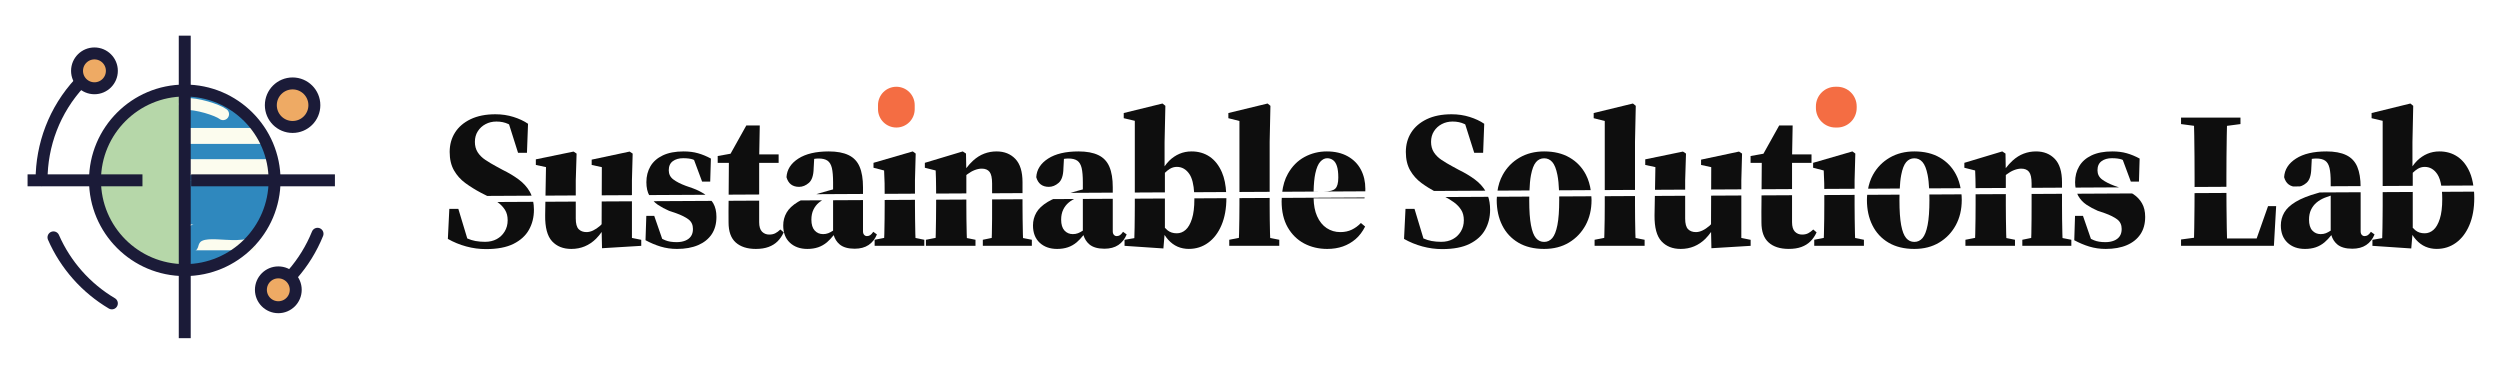
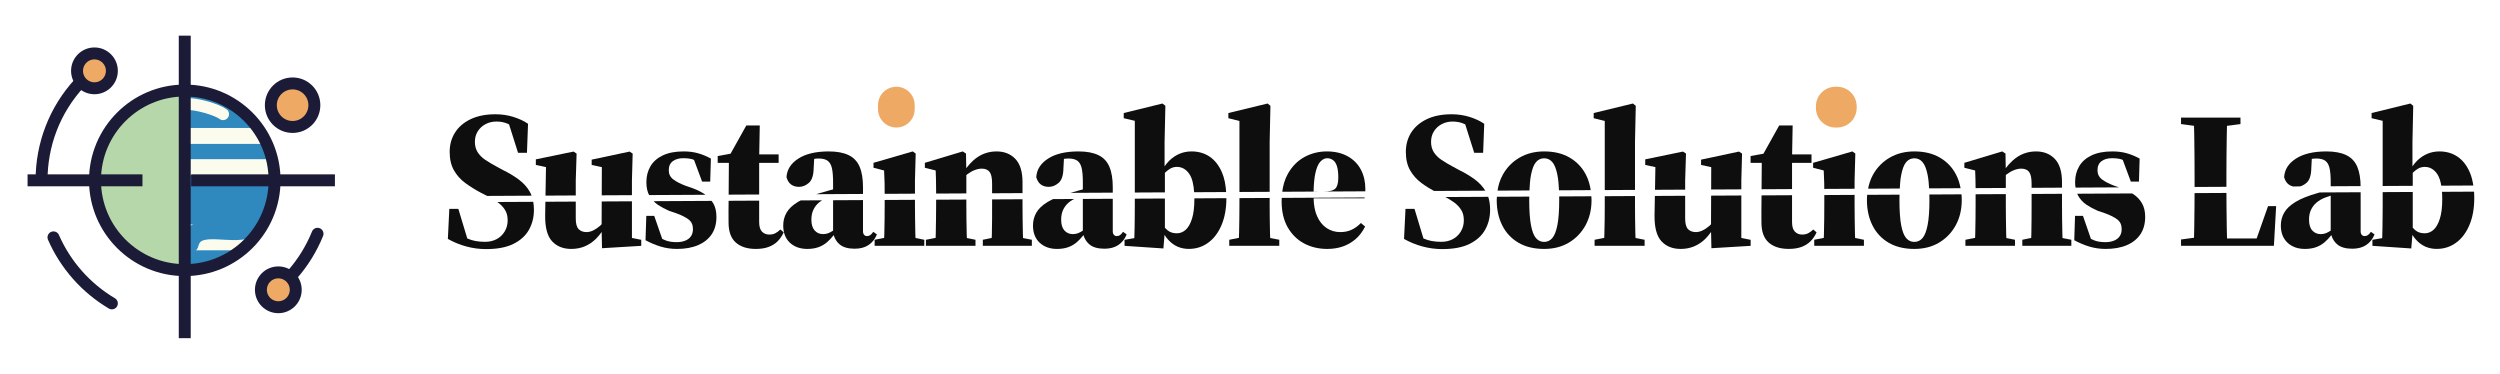
<svg xmlns="http://www.w3.org/2000/svg" viewBox="7 7 455 68" role="img" aria-label="Sustainable Solutions Lab">
  <defs>
    <clipPath id="cut-top">
      <path d="M 0 -10 L 480 -10 L 480 40.643 L 0 43.159 Z" />
    </clipPath>
    <clipPath id="cut-bot">
      <path d="M 0 44.276 L 480 41.76 L 480 100 L 0 100 Z" />
    </clipPath>
  </defs>
  <g transform="translate(8.715854 8.835727) scale(0.181499)">
    <defs>
      <clipPath id="m-clip-0">
        <path clip-rule="nonzero" d="M 6 0.211 L 342.965 0.211 L 342.965 275 L 6 275 Z M 6 0.211 " />
      </clipPath>
      <clipPath id="m-clip-1">
        <path clip-rule="nonzero" d="M 0 0.211 L 342.965 0.211 L 342.965 343.598 L 0 343.598 Z M 0 0.211 " />
      </clipPath>
      <clipPath id="m-clip-2">
        <path clip-rule="nonzero" d="M 0 0.211 L 273 0.211 L 273 249 L 0 249 Z M 0 0.211 " />
      </clipPath>
      <clipPath id="m-clip-3">
        <path clip-rule="nonzero" d="M 92 0.211 L 342.965 0.211 L 342.965 287 L 92 287 Z M 92 0.211 " />
      </clipPath>
      <clipPath id="m-clip-4">
        <path clip-rule="nonzero" d="M 82 93 L 342.965 93 L 342.965 343.598 L 82 343.598 Z M 82 93 " />
      </clipPath>
      <clipPath id="m-clip-5">
        <path clip-rule="nonzero" d="M 0 58 L 273 58 L 273 343.598 L 0 343.598 Z M 0 58 " />
      </clipPath>
      <clipPath id="m-clip-6">
        <path clip-rule="nonzero" d="M 114 54 L 342.965 54 L 342.965 343.598 L 114 343.598 Z M 114 54 " />
      </clipPath>
      <clipPath id="m-clip-7">
        <path clip-rule="nonzero" d="M 0 0.211 L 241 0.211 L 241 341 L 0 341 Z M 0 0.211 " />
      </clipPath>
    </defs>
    <path fill-rule="nonzero" fill="#2F88BE" fill-opacity="1" d="M 175.844 170.707 L 175.844 80.664 C 225.57 80.664 265.887 120.977 265.887 170.707 " />
    <path fill-rule="nonzero" fill="#2F88BE" fill-opacity="1" d="M 175.844 170.707 L 175.844 260.746 C 225.57 260.746 265.887 220.434 265.887 170.707 " />
    <path fill-rule="nonzero" fill="#B6D7A9" fill-opacity="1" d="M 175.844 260.746 C 126.117 260.746 85.801 220.434 85.801 170.707 C 85.801 120.977 126.117 80.664 175.844 80.664 " />
    <path fill="none" stroke-width="16" stroke-linecap="butt" stroke-linejoin="miter" stroke="#FCFCEE" stroke-opacity="1" stroke-miterlimit="10" d="M -0 0.002 L 88.606 0.002 " transform="matrix(0.998494, 0, 0, -0.998494, 176.4497, 157.49)" />
    <path fill="none" stroke-width="16" stroke-linecap="butt" stroke-linejoin="miter" stroke="#FCFCEE" stroke-opacity="1" stroke-miterlimit="10" d="M -0 0.001 L 77.796 0.001 " transform="matrix(0.998494, 0, 0, -0.998494, 176.4497, 126.1961)" />
    <g clip-path="url(#m-clip-0)">
      <path fill="none" stroke-width="12" stroke-linecap="round" stroke-linejoin="miter" stroke="#FCFCEE" stroke-opacity="1" stroke-miterlimit="10" d="M -0 -0.002 C 11.662 0.847 33.12 -5.929 38.484 -10.166 " transform="matrix(0.998494, 0, 0, -0.998494, 175.8009, 94.19736)" />
    </g>
    <path fill-rule="nonzero" fill="#FCFCEE" fill-opacity="1" d="M 171.375 240.875 L 247.098 240.875 L 247.098 214.941 L 171.375 214.941 Z M 171.375 240.875 " />
    <g clip-path="url(#m-clip-1)">
      <path fill="none" stroke-width="19" stroke-linecap="round" stroke-linejoin="miter" stroke="#2F88BE" stroke-opacity="1" stroke-miterlimit="10" d="M -0.002 -0.001 C 6.774 26.731 45.739 4.893 65.128 17.882 " transform="matrix(0.998494, 0, 0, -0.998494, 180.2087, 234.4561)" />
      <path fill="none" stroke-width="12" stroke-linecap="round" stroke-linejoin="miter" stroke="#1B1B38" stroke-opacity="1" stroke-miterlimit="10" d="M -0.002 -0.001 C -0.002 -49.802 -40.375 -90.175 -90.177 -90.175 C -139.978 -90.175 -180.355 -49.802 -180.355 -0.001 C -180.355 49.805 -139.978 90.178 -90.177 90.178 C -40.375 90.178 -0.002 49.805 -0.002 -0.001 Z M -0.002 -0.001 " transform="matrix(0.998494, 0, 0, -0.998494, 265.8846, 170.7065)" />
    </g>
    <path fill="none" stroke-width="12" stroke-linecap="butt" stroke-linejoin="miter" stroke="#1B1B38" stroke-opacity="1" stroke-miterlimit="10" d="M -0 0.001 L -0 -303.812 " transform="matrix(0.998494, 0, 0, -0.998494, 175.8009, 25.64205)" />
    <path fill="none" stroke-width="12" stroke-linecap="butt" stroke-linejoin="miter" stroke="#1B1B38" stroke-opacity="1" stroke-miterlimit="10" d="M -0.001 -0.001 L 144.381 -0.001 " transform="matrix(0.998494, 0, 0, -0.998494, 182.2233, 170.7065)" />
    <path fill="none" stroke-width="12" stroke-linecap="butt" stroke-linejoin="miter" stroke="#1B1B38" stroke-opacity="1" stroke-miterlimit="10" d="M 0.001 -0.001 L 115.382 -0.001 " transform="matrix(0.998494, 0, 0, -0.998494, 18.18637, 170.7065)" />
    <path fill-rule="nonzero" fill="#EEAA64" fill-opacity="1" d="M 102.723 60.93 C 102.723 70.574 94.902 78.395 85.258 78.395 C 75.613 78.395 67.797 70.574 67.797 60.93 C 67.797 51.285 75.613 43.465 85.258 43.465 C 94.902 43.465 102.723 51.285 102.723 60.93 " />
    <g clip-path="url(#m-clip-2)">
      <path fill="none" stroke-width="12" stroke-linecap="round" stroke-linejoin="miter" stroke="#1B1B38" stroke-opacity="1" stroke-miterlimit="10" d="M 0 -0 C 0 -9.66 -7.832 -17.492 -17.491 -17.492 C -27.15 -17.492 -34.978 -9.66 -34.978 -0 C -34.978 9.659 -27.15 17.491 -17.491 17.491 C -7.832 17.491 0 9.659 0 -0 Z M 0 -0 " transform="matrix(0.998494, 0, 0, -0.998494, 102.7222, 60.92923)" />
    </g>
    <path fill-rule="nonzero" fill="#EEAA64" fill-opacity="1" d="M 305.781 95.371 C 305.781 107.43 296.008 117.199 283.953 117.199 C 271.898 117.199 262.125 107.43 262.125 95.371 C 262.125 83.316 271.898 73.543 283.953 73.543 C 296.008 73.543 305.781 83.316 305.781 95.371 " />
    <g clip-path="url(#m-clip-3)">
      <path fill="none" stroke-width="12" stroke-linecap="round" stroke-linejoin="miter" stroke="#1B1B38" stroke-opacity="1" stroke-miterlimit="10" d="M -0.001 0.001 C -0.001 -12.076 -9.789 -21.86 -21.862 -21.86 C -33.935 -21.86 -43.723 -12.076 -43.723 0.001 C -43.723 12.074 -33.935 21.862 -21.862 21.862 C -9.789 21.862 -0.001 12.074 -0.001 0.001 Z M -0.001 0.001 " transform="matrix(0.998494, 0, 0, -0.998494, 305.7826, 95.37199)" />
    </g>
    <path fill-rule="nonzero" fill="#EEAA64" fill-opacity="1" d="M 287.102 280.484 C 287.102 290.129 279.281 297.949 269.637 297.949 C 259.992 297.949 252.172 290.129 252.172 280.484 C 252.172 270.84 259.992 263.02 269.637 263.02 C 279.281 263.02 287.102 270.84 287.102 280.484 " />
    <g clip-path="url(#m-clip-4)">
      <path fill="none" stroke-width="12" stroke-linecap="round" stroke-linejoin="miter" stroke="#1B1B38" stroke-opacity="1" stroke-miterlimit="10" d="M 0.001 -0.001 C 0.001 -9.66 -7.831 -17.492 -17.49 -17.492 C -27.149 -17.492 -34.981 -9.66 -34.981 -0.001 C -34.981 9.659 -27.149 17.491 -17.49 17.491 C -7.831 17.491 0.001 9.659 0.001 -0.001 Z M 0.001 -0.001 " transform="matrix(0.998494, 0, 0, -0.998494, 287.1001, 280.4838)" />
    </g>
    <g clip-path="url(#m-clip-5)">
      <path fill="none" stroke-width="12" stroke-linecap="round" stroke-linejoin="miter" stroke="#1B1B38" stroke-opacity="1" stroke-miterlimit="10" d="M 0.001 -0.002 C -25.863 15.322 -46.511 38.517 -58.642 66.285 " transform="matrix(0.998494, 0, 0, -0.998494, 102.7221, 294.0958)" />
    </g>
    <g clip-path="url(#m-clip-6)">
      <path fill="none" stroke-width="12" stroke-linecap="round" stroke-linejoin="miter" stroke="#1B1B38" stroke-opacity="1" stroke-miterlimit="10" d="M 0.001 -0.001 C -6.059 -14.977 -14.568 -28.696 -25.029 -40.671 " transform="matrix(0.998494, 0, 0, -0.998494, 308.9485, 224.3039)" />
    </g>
    <g clip-path="url(#m-clip-7)">
      <path fill="none" stroke-width="12" stroke-linecap="round" stroke-linejoin="miter" stroke="#1B1B38" stroke-opacity="1" stroke-miterlimit="10" d="M 0.001 -0 C 0.001 35.127 12.79 70.254 38.375 97.795 " transform="matrix(0.998494, 0, 0, -0.998494, 32.2253, 170.4839)" />
    </g>
  </g>
-   <path fill-rule="nonzero" fill="rgb(95.686%, 42.744%, 26.274%)" fill-opacity="1" d="M 166.797 26.871 L 166.797 26.129 C 166.797 25.684 166.883 25.258 167.051 24.852 C 167.219 24.441 167.461 24.078 167.773 23.766 C 168.09 23.453 168.449 23.211 168.859 23.043 C 169.27 22.875 169.691 22.789 170.137 22.789 C 170.578 22.789 171.004 22.875 171.414 23.043 C 171.824 23.211 172.184 23.453 172.5 23.766 C 172.812 24.078 173.051 24.441 173.223 24.852 C 173.391 25.258 173.477 25.684 173.477 26.129 L 173.477 26.871 C 173.477 27.312 173.391 27.738 173.223 28.148 C 173.051 28.559 172.812 28.918 172.5 29.23 C 172.184 29.547 171.824 29.785 171.414 29.957 C 171.004 30.125 170.578 30.211 170.137 30.211 C 169.691 30.211 169.27 30.125 168.859 29.957 C 168.449 29.785 168.09 29.547 167.773 29.23 C 167.461 28.918 167.219 28.559 167.051 28.148 C 166.883 27.738 166.797 27.312 166.797 26.871 " />
-   <path fill-rule="nonzero" fill="rgb(95.686%, 42.744%, 26.274%)" fill-opacity="1" d="M 337.496 26.648 L 337.496 26.348 C 337.496 25.875 337.586 25.422 337.766 24.988 C 337.945 24.551 338.203 24.164 338.539 23.832 C 338.871 23.496 339.254 23.238 339.691 23.059 C 340.129 22.879 340.582 22.789 341.055 22.789 L 341.355 22.789 C 341.828 22.789 342.281 22.879 342.719 23.059 C 343.156 23.238 343.539 23.496 343.875 23.832 C 344.207 24.164 344.465 24.551 344.645 24.988 C 344.824 25.422 344.918 25.875 344.918 26.348 L 344.918 26.648 C 344.918 27.121 344.824 27.574 344.645 28.012 C 344.465 28.449 344.207 28.832 343.875 29.168 C 343.539 29.5 343.156 29.758 342.719 29.938 C 342.281 30.121 341.828 30.211 341.355 30.211 L 341.055 30.211 C 340.582 30.211 340.129 30.121 339.691 29.938 C 339.254 29.758 338.871 29.5 338.539 29.168 C 338.203 28.832 337.945 28.449 337.766 28.012 C 337.586 27.574 337.496 27.121 337.496 26.648 " />
+   <path fill-rule="nonzero" fill="#EEAA64" fill-opacity="1" d="M 166.797 26.871 L 166.797 26.129 C 166.797 25.684 166.883 25.258 167.051 24.852 C 167.219 24.441 167.461 24.078 167.773 23.766 C 168.09 23.453 168.449 23.211 168.859 23.043 C 169.27 22.875 169.691 22.789 170.137 22.789 C 170.578 22.789 171.004 22.875 171.414 23.043 C 171.824 23.211 172.184 23.453 172.5 23.766 C 172.812 24.078 173.051 24.441 173.223 24.852 C 173.391 25.258 173.477 25.684 173.477 26.129 L 173.477 26.871 C 173.477 27.312 173.391 27.738 173.223 28.148 C 173.051 28.559 172.812 28.918 172.5 29.23 C 172.184 29.547 171.824 29.785 171.414 29.957 C 171.004 30.125 170.578 30.211 170.137 30.211 C 169.691 30.211 169.27 30.125 168.859 29.957 C 168.449 29.785 168.09 29.547 167.773 29.23 C 167.461 28.918 167.219 28.559 167.051 28.148 C 166.883 27.738 166.797 27.312 166.797 26.871 " />
+   <path fill-rule="nonzero" fill="#EEAA64" fill-opacity="1" d="M 337.496 26.648 L 337.496 26.348 C 337.496 25.875 337.586 25.422 337.766 24.988 C 337.945 24.551 338.203 24.164 338.539 23.832 C 338.871 23.496 339.254 23.238 339.691 23.059 C 340.129 22.879 340.582 22.789 341.055 22.789 L 341.355 22.789 C 341.828 22.789 342.281 22.879 342.719 23.059 C 343.156 23.238 343.539 23.496 343.875 23.832 C 344.207 24.164 344.465 24.551 344.645 24.988 C 344.824 25.422 344.918 25.875 344.918 26.348 L 344.918 26.648 C 344.918 27.121 344.824 27.574 344.645 28.012 C 344.465 28.449 344.207 28.832 343.875 29.168 C 343.539 29.5 343.156 29.758 342.719 29.938 C 342.281 30.121 341.828 30.211 341.355 30.211 L 341.055 30.211 C 340.582 30.211 340.129 30.121 339.691 29.938 C 339.254 29.758 338.871 29.5 338.539 29.168 C 338.203 28.832 337.945 28.449 337.766 28.012 C 337.586 27.574 337.496 27.121 337.496 26.648 " />
  <path clip-path="url(#cut-top)" fill-rule="nonzero" fill="#0E0E0E" fill-opacity="1" d="M 265.715 40.316 C 266.496 40.891 267.367 41.43 268.309 41.941 L 277.445 41.891 C 276.945 41.039 276.273 40.293 275.426 39.664 C 274.57 39.031 273.59 38.445 272.484 37.906 L 271.301 37.262 C 270.602 36.887 269.953 36.5 269.359 36.102 C 268.762 35.703 268.297 35.238 267.957 34.707 C 267.621 34.176 267.453 33.547 267.453 32.82 C 267.453 32.086 267.629 31.441 267.984 30.887 C 268.336 30.332 268.809 29.898 269.398 29.59 C 269.984 29.277 270.648 29.121 271.383 29.121 C 272.184 29.121 272.906 29.273 273.543 29.574 C 273.586 29.594 273.633 29.625 273.676 29.648 L 275.309 34.812 L 276.93 34.812 L 277.129 29.527 C 276.391 29.023 275.508 28.609 274.48 28.285 C 273.453 27.961 272.355 27.797 271.188 27.797 C 269.418 27.797 267.914 28.098 266.668 28.695 C 265.422 29.297 264.477 30.109 263.832 31.133 C 263.188 32.156 262.863 33.332 262.863 34.66 C 262.863 35.98 263.125 37.094 263.648 38.008 C 264.168 38.918 264.859 39.688 265.715 40.316 " />
  <path clip-path="url(#cut-top)" fill-rule="nonzero" fill="#0E0E0E" fill-opacity="1" d="M 213.535 42.227 L 219.012 42.199 L 219.012 38.453 C 219.281 38.184 219.574 37.941 219.895 37.742 C 220.293 37.496 220.723 37.371 221.188 37.371 C 222.117 37.371 222.883 37.812 223.48 38.695 C 223.969 39.422 224.258 40.586 224.344 42.172 L 230.168 42.141 C 230.094 40.672 229.84 39.398 229.387 38.352 C 228.84 37.094 228.094 36.148 227.156 35.512 C 226.215 34.875 225.113 34.559 223.859 34.559 C 223.074 34.559 222.344 34.703 221.672 34.988 C 220.996 35.277 220.383 35.688 219.828 36.223 C 219.516 36.527 219.227 36.887 218.953 37.273 L 218.953 32.883 L 219.098 26.258 L 218.574 25.84 L 211.52 27.57 L 211.52 28.512 L 213.535 28.988 Z M 213.535 42.227 " />
  <path clip-path="url(#cut-top)" fill-rule="nonzero" fill="#0E0E0E" fill-opacity="1" d="M 106.277 42.789 L 111.789 42.762 L 111.789 39.836 L 111.941 34.953 L 111.387 34.586 L 104.523 36 L 104.523 37.02 L 106.371 37.414 Z M 106.277 42.789 " />
  <path clip-path="url(#cut-top)" fill-rule="nonzero" fill="#0E0E0E" fill-opacity="1" d="M 197.891 41.008 C 198.52 41.008 199.113 40.766 199.672 40.281 C 200.227 39.797 200.52 38.918 200.543 37.637 L 200.637 35.914 C 200.902 35.875 201.172 35.848 201.438 35.848 C 202.148 35.848 202.691 35.98 203.07 36.246 C 203.449 36.512 203.711 36.957 203.859 37.574 C 204.004 38.195 204.078 39.07 204.078 40.199 L 204.078 41.473 C 203.832 41.535 203.586 41.602 203.344 41.668 C 202.719 41.836 202.16 41.996 201.668 42.148 C 201.504 42.191 201.355 42.242 201.191 42.293 L 209.523 42.25 L 209.523 41.09 C 209.523 39.559 209.32 38.309 208.906 37.344 C 208.496 36.379 207.828 35.676 206.898 35.23 C 205.969 34.781 204.77 34.559 203.293 34.559 C 200.953 34.559 199.105 34.992 197.75 35.867 C 196.398 36.738 195.68 37.867 195.598 39.254 C 195.766 39.84 196.039 40.277 196.418 40.566 C 196.801 40.859 197.293 41.008 197.891 41.008 " />
  <path clip-path="url(#cut-top)" fill-rule="nonzero" fill="#0E0E0E" fill-opacity="1" d="M 232.578 42.129 L 238.078 42.098 L 238.078 32.805 L 238.219 26.258 L 237.699 25.84 L 230.562 27.57 L 230.562 28.512 L 232.578 29.02 Z M 232.578 42.129 " />
  <path clip-path="url(#cut-top)" fill-rule="nonzero" fill="#0E0E0E" fill-opacity="1" d="M 125.246 42.691 L 135.598 42.637 C 135.48 42.543 135.387 42.434 135.258 42.352 C 134.613 41.922 133.891 41.559 133.09 41.266 L 131.801 40.816 C 130.848 40.461 130.094 40.074 129.543 39.656 C 128.988 39.238 128.715 38.684 128.715 37.988 C 128.715 37.246 128.961 36.695 129.449 36.336 C 129.941 35.973 130.57 35.793 131.332 35.793 C 132.082 35.793 132.68 35.871 133.129 36.027 C 133.191 36.051 133.258 36.094 133.32 36.121 L 134.781 40.047 L 136.258 40.047 L 136.383 35.859 C 135.602 35.434 134.816 35.109 134.035 34.891 C 133.254 34.668 132.379 34.559 131.41 34.559 C 129.898 34.559 128.637 34.801 127.633 35.281 C 126.625 35.762 125.875 36.422 125.379 37.266 C 124.887 38.113 124.641 39.074 124.641 40.156 C 124.641 41.141 124.824 41.965 125.199 42.625 C 125.211 42.652 125.234 42.668 125.246 42.691 " />
  <path clip-path="url(#cut-top)" fill-rule="nonzero" fill="#0E0E0E" fill-opacity="1" d="M 116.516 42.734 L 122.012 42.707 L 122.012 39.836 L 122.145 34.953 L 121.59 34.586 L 114.684 36.055 L 114.684 37.02 L 116.535 37.422 Z M 116.516 42.734 " />
  <path clip-path="url(#cut-top)" fill-rule="nonzero" fill="#0E0E0E" fill-opacity="1" d="M 177.344 39.531 C 177.355 40.008 177.363 40.516 177.367 41.055 C 177.371 41.453 177.371 41.918 177.375 42.418 L 182.875 42.387 L 182.875 38.863 C 182.918 38.828 182.957 38.789 183 38.754 C 183.461 38.402 183.922 38.137 184.383 37.957 C 184.844 37.781 185.277 37.691 185.68 37.691 C 186.32 37.691 186.797 37.891 187.102 38.285 C 187.41 38.68 187.562 39.383 187.562 40.395 L 187.562 42.363 L 193.098 42.336 L 193.098 40.164 C 193.098 38.246 192.664 36.832 191.793 35.922 C 190.926 35.012 189.785 34.559 188.375 34.559 C 187.586 34.559 186.84 34.691 186.129 34.961 C 185.418 35.227 184.742 35.652 184.098 36.238 C 183.684 36.613 183.27 37.074 182.859 37.609 L 182.812 34.949 L 182.223 34.559 L 175.324 36.633 L 175.324 37.531 L 177.293 38.027 C 177.316 38.555 177.332 39.055 177.344 39.531 " />
  <path clip-path="url(#cut-top)" fill-rule="nonzero" fill="#0E0E0E" fill-opacity="1" d="M 139.613 42.613 L 145.168 42.586 L 145.168 36.645 L 148.711 36.645 L 148.711 35.102 L 145.18 35.102 L 145.277 29.832 L 142.832 29.832 L 139.961 34.977 L 137.621 35.398 L 137.621 36.645 L 139.656 36.645 Z M 139.613 42.613 " />
  <path clip-path="url(#cut-top)" fill-rule="nonzero" fill="#0E0E0E" fill-opacity="1" d="M 167.996 40.34 C 168.004 40.93 168.012 41.641 168.012 42.465 L 173.523 42.438 L 173.523 39.836 L 173.656 34.949 L 173.125 34.559 L 165.977 36.633 L 165.977 37.531 L 167.906 38.027 C 167.953 38.824 167.984 39.594 167.996 40.34 " />
  <path clip-path="url(#cut-top)" fill-rule="nonzero" fill="#0E0E0E" fill-opacity="1" d="M 152.434 41.008 C 153.062 41.008 153.656 40.766 154.215 40.281 C 154.77 39.797 155.062 38.918 155.086 37.637 L 155.18 35.914 C 155.445 35.875 155.715 35.848 155.98 35.848 C 156.691 35.848 157.234 35.98 157.613 36.246 C 157.992 36.512 158.254 36.957 158.402 37.574 C 158.547 38.195 158.621 39.07 158.621 40.199 L 158.621 41.473 C 158.375 41.535 158.129 41.602 157.887 41.668 C 157.262 41.836 156.703 41.996 156.211 42.148 C 155.77 42.27 155.352 42.402 154.957 42.535 L 164.066 42.488 L 164.066 41.09 C 164.066 39.559 163.863 38.309 163.449 37.344 C 163.039 36.379 162.371 35.676 161.441 35.23 C 160.512 34.781 159.312 34.559 157.836 34.559 C 155.496 34.559 153.648 34.992 152.293 35.867 C 150.941 36.738 150.223 37.867 150.141 39.254 C 150.309 39.84 150.582 40.277 150.961 40.566 C 151.344 40.859 151.832 41.008 152.434 41.008 " />
  <path clip-path="url(#cut-top)" fill-rule="nonzero" fill="#0E0E0E" fill-opacity="1" d="M 247.293 36.43 C 247.684 36.008 248.098 35.797 248.543 35.797 C 248.941 35.797 249.293 35.91 249.605 36.137 C 249.918 36.363 250.156 36.727 250.32 37.234 C 250.488 37.742 250.57 38.438 250.57 39.316 C 250.57 40.305 250.387 40.977 250.023 41.328 C 249.66 41.68 248.98 41.855 247.988 41.855 L 246.074 41.855 C 246.105 40.504 246.207 39.398 246.387 38.57 C 246.605 37.562 246.906 36.848 247.293 36.43 M 255.48 42.008 C 255.488 41.824 255.492 41.617 255.492 41.371 C 255.492 40.07 255.223 38.906 254.684 37.879 C 254.145 36.852 253.348 36.043 252.289 35.449 C 251.227 34.855 249.957 34.559 248.48 34.559 C 247.02 34.559 245.664 34.898 244.414 35.574 C 243.164 36.254 242.16 37.27 241.398 38.621 C 240.84 39.602 240.496 40.762 240.344 42.086 Z M 255.48 42.008 " />
  <path clip-path="url(#cut-top)" fill-rule="nonzero" fill="#0E0E0E" fill-opacity="1" d="M 352.746 41.496 C 352.793 40.453 352.879 39.562 353.016 38.863 C 353.223 37.766 353.527 36.98 353.922 36.512 C 354.32 36.043 354.816 35.809 355.41 35.809 C 356.004 35.809 356.5 36.039 356.898 36.5 C 357.301 36.961 357.609 37.738 357.828 38.84 C 357.969 39.539 358.059 40.43 358.109 41.469 L 363.863 41.438 C 363.695 40.473 363.422 39.578 363 38.773 C 362.309 37.449 361.324 36.418 360.043 35.676 C 358.762 34.93 357.215 34.559 355.41 34.559 C 353.719 34.559 352.223 34.938 350.926 35.691 C 349.629 36.445 348.613 37.484 347.879 38.809 C 347.426 39.633 347.129 40.547 346.957 41.527 Z M 352.746 41.496 " />
  <path clip-path="url(#cut-top)" fill-rule="nonzero" fill="#0E0E0E" fill-opacity="1" d="M 406.355 31.758 C 406.375 32.984 406.391 34.234 406.398 35.508 C 406.41 36.777 406.414 38.035 406.414 39.277 L 406.414 40.98 C 406.414 41.059 406.41 41.141 406.41 41.215 L 412.211 41.188 C 412.211 41.086 412.207 40.977 412.207 40.875 L 412.207 39.277 C 412.207 38.055 412.211 36.797 412.223 35.512 C 412.23 34.23 412.246 32.98 412.27 31.762 C 412.281 31.117 412.297 30.5 412.312 29.906 L 414.766 29.582 L 414.766 28.398 L 403.949 28.398 L 403.949 29.582 L 406.312 29.898 C 406.332 30.488 406.348 31.105 406.355 31.758 " />
  <path clip-path="url(#cut-top)" fill-rule="nonzero" fill="#0E0E0E" fill-opacity="1" d="M 366.531 39.531 C 366.543 40.008 366.551 40.516 366.555 41.055 C 366.555 41.168 366.555 41.305 366.559 41.426 L 372.059 41.395 L 372.059 38.863 C 372.102 38.828 372.141 38.789 372.184 38.754 C 372.645 38.402 373.105 38.137 373.57 37.957 C 374.031 37.781 374.465 37.691 374.867 37.691 C 375.508 37.691 375.98 37.891 376.289 38.285 C 376.594 38.68 376.75 39.383 376.75 40.395 L 376.75 41.371 L 382.285 41.344 L 382.285 40.164 C 382.285 38.246 381.848 36.832 380.98 35.922 C 380.109 35.012 378.969 34.559 377.559 34.559 C 376.773 34.559 376.027 34.691 375.316 34.961 C 374.605 35.227 373.93 35.652 373.285 36.238 C 372.867 36.613 372.457 37.074 372.043 37.609 L 372 34.949 L 371.41 34.559 L 364.512 36.633 L 364.512 37.531 L 366.477 38.027 C 366.5 38.555 366.52 39.055 366.531 39.531 " />
  <path clip-path="url(#cut-top)" fill-rule="nonzero" fill="#0E0E0E" fill-opacity="1" d="M 393.16 41.285 C 393.145 41.281 393.133 41.273 393.117 41.266 L 391.828 40.816 C 390.875 40.461 390.125 40.074 389.57 39.656 C 389.02 39.238 388.742 38.684 388.742 37.988 C 388.742 37.25 388.988 36.695 389.48 36.336 C 389.973 35.973 390.598 35.793 391.363 35.793 C 392.109 35.793 392.707 35.871 393.16 36.027 C 393.223 36.051 393.285 36.094 393.348 36.117 L 394.809 40.047 L 396.289 40.047 L 396.414 35.859 C 395.629 35.434 394.848 35.109 394.066 34.891 C 393.285 34.668 392.41 34.559 391.441 34.559 C 389.926 34.559 388.668 34.801 387.66 35.281 C 386.652 35.762 385.902 36.426 385.41 37.27 C 384.914 38.113 384.668 39.074 384.668 40.156 C 384.668 40.578 384.707 40.965 384.777 41.328 Z M 393.16 41.285 " />
  <path clip-path="url(#cut-top)" fill-rule="nonzero" fill="#0E0E0E" fill-opacity="1" d="M 425 41.008 C 425.629 41.008 426.223 40.766 426.781 40.281 C 427.34 39.797 427.629 38.918 427.656 37.637 L 427.746 35.914 C 428.016 35.875 428.281 35.848 428.551 35.848 C 429.258 35.848 429.801 35.98 430.184 36.246 C 430.562 36.512 430.824 36.957 430.969 37.574 C 431.117 38.195 431.188 39.07 431.188 40.199 L 431.188 41.086 L 436.633 41.059 C 436.633 39.539 436.426 38.301 436.02 37.344 C 435.609 36.379 434.938 35.676 434.012 35.23 C 433.082 34.781 431.879 34.559 430.406 34.559 C 428.062 34.559 426.215 34.992 424.863 35.867 C 423.508 36.738 422.789 37.867 422.711 39.254 C 422.875 39.84 423.148 40.277 423.531 40.566 C 423.914 40.859 424.402 41.008 425 41.008 " />
  <path clip-path="url(#cut-top)" fill-rule="nonzero" fill="#0E0E0E" fill-opacity="1" d="M 440.645 41.035 L 446.121 41.008 L 446.121 38.449 C 446.395 38.184 446.684 37.941 447.008 37.742 C 447.402 37.496 447.832 37.375 448.297 37.375 C 449.23 37.375 449.992 37.812 450.59 38.695 C 450.949 39.227 451.199 39.992 451.34 40.98 L 457.172 40.949 C 457.039 39.98 456.824 39.105 456.496 38.352 C 455.949 37.094 455.207 36.148 454.266 35.512 C 453.324 34.875 452.227 34.559 450.969 34.559 C 450.188 34.559 449.457 34.703 448.781 34.988 C 448.105 35.277 447.492 35.688 446.941 36.223 C 446.625 36.527 446.34 36.887 446.066 37.27 L 446.066 32.879 L 446.207 26.258 L 445.688 25.84 L 438.629 27.57 L 438.629 28.512 L 440.645 28.988 Z M 440.645 41.035 " />
  <path clip-path="url(#cut-top)" fill-rule="nonzero" fill="#0E0E0E" fill-opacity="1" d="M 285.352 41.852 C 285.395 40.645 285.488 39.645 285.637 38.863 C 285.848 37.766 286.148 36.98 286.547 36.512 C 286.941 36.043 287.438 35.809 288.031 35.809 C 288.625 35.809 289.121 36.039 289.523 36.5 C 289.922 36.961 290.234 37.738 290.449 38.84 C 290.605 39.617 290.703 40.617 290.75 41.82 L 296.539 41.793 C 296.391 40.688 296.094 39.676 295.625 38.773 C 294.934 37.449 293.945 36.418 292.664 35.676 C 291.383 34.93 289.84 34.559 288.031 34.559 C 286.34 34.559 284.848 34.938 283.551 35.691 C 282.25 36.445 281.234 37.484 280.504 38.809 C 279.992 39.73 279.672 40.758 279.52 41.883 Z M 285.352 41.852 " />
  <path clip-path="url(#cut-top)" fill-rule="nonzero" fill="#0E0E0E" fill-opacity="1" d="M 339.008 40.34 C 339.012 40.703 339.016 41.113 339.02 41.57 L 344.535 41.539 L 344.535 39.836 L 344.668 34.949 L 344.137 34.559 L 336.988 36.633 L 336.988 37.531 L 338.918 38.027 C 338.965 38.824 338.996 39.594 339.008 40.34 " />
  <path clip-path="url(#cut-top)" fill-rule="nonzero" fill="#0E0E0E" fill-opacity="1" d="M 308.207 41.73 L 313.699 41.703 L 313.699 39.84 L 313.852 34.953 L 313.297 34.586 L 306.434 36 L 306.434 37.02 L 308.281 37.414 Z M 308.207 41.73 " />
  <path clip-path="url(#cut-top)" fill-rule="nonzero" fill="#0E0E0E" fill-opacity="1" d="M 299.066 41.777 L 304.57 41.75 L 304.57 32.805 L 304.711 26.258 L 304.191 25.84 L 297.051 27.57 L 297.051 28.512 L 299.066 29.02 Z M 299.066 41.777 " />
  <path clip-path="url(#cut-top)" fill-rule="nonzero" fill="#0E0E0E" fill-opacity="1" d="M 327.605 41.629 L 333.152 41.602 L 333.152 36.645 L 336.695 36.645 L 336.695 35.102 L 333.164 35.102 L 333.262 29.832 L 330.816 29.832 L 327.945 34.977 L 325.605 35.398 L 325.605 36.645 L 327.641 36.645 Z M 327.605 41.629 " />
  <path clip-path="url(#cut-top)" fill-rule="nonzero" fill="#0E0E0E" fill-opacity="1" d="M 318.43 41.676 L 323.922 41.648 L 323.922 39.836 L 324.055 34.953 L 323.5 34.586 L 316.594 36.055 L 316.594 37.02 L 318.445 37.422 Z M 318.43 41.676 " />
  <path clip-path="url(#cut-bot)" fill-rule="nonzero" fill="#0E0E0E" fill-opacity="1" d="M 323.922 42.391 L 318.426 42.418 L 318.406 47.812 C 318.316 47.902 318.234 48 318.141 48.082 C 317.703 48.461 317.273 48.75 316.855 48.945 C 316.441 49.145 316.039 49.242 315.656 49.242 C 315.047 49.242 314.57 49.062 314.223 48.707 C 313.875 48.348 313.699 47.703 313.699 46.77 L 313.699 42.445 L 308.191 42.473 L 308.125 46.191 C 308.102 48.41 308.523 49.98 309.387 50.91 C 310.25 51.84 311.414 52.305 312.883 52.305 C 313.77 52.305 314.59 52.148 315.336 51.836 C 316.082 51.523 316.766 51.066 317.383 50.457 C 317.754 50.09 318.09 49.668 318.414 49.219 L 318.477 52.176 L 325.617 51.742 L 325.617 50.648 L 323.922 50.305 Z M 323.922 42.391 " />
  <path clip-path="url(#cut-bot)" fill-rule="nonzero" fill="#0E0E0E" fill-opacity="1" d="M 372.125 49.539 C 372.105 48.676 372.09 47.777 372.078 46.848 C 372.066 45.922 372.059 45.062 372.059 44.277 L 372.059 42.137 L 366.559 42.168 C 366.559 42.422 366.559 42.68 366.559 42.961 L 366.559 44.277 C 366.559 45.062 366.555 45.922 366.543 46.848 C 366.531 47.777 366.516 48.676 366.496 49.539 C 366.488 49.812 366.48 50.047 366.469 50.293 L 364.707 50.637 L 364.707 51.734 L 373.727 51.734 L 373.727 50.637 L 372.156 50.324 C 372.145 50.07 372.133 49.824 372.125 49.539 " />
  <path clip-path="url(#cut-bot)" fill-rule="nonzero" fill="#0E0E0E" fill-opacity="1" d="M 344.602 49.539 C 344.582 48.676 344.566 47.777 344.555 46.848 C 344.543 45.922 344.535 45.062 344.535 44.277 L 344.535 42.281 L 339.023 42.312 C 339.023 42.57 339.023 42.844 339.023 43.125 L 339.023 44.277 C 339.023 45.062 339.02 45.922 339.008 46.848 C 338.996 47.777 338.98 48.676 338.957 49.539 C 338.953 49.812 338.941 50.051 338.93 50.297 L 337.191 50.637 L 337.191 51.734 L 346.234 51.734 L 346.234 50.637 L 344.629 50.316 C 344.621 50.066 344.609 49.82 344.602 49.539 " />
  <path clip-path="url(#cut-bot)" fill-rule="nonzero" fill="#0E0E0E" fill-opacity="1" d="M 358.137 42.211 C 358.148 42.59 358.156 42.98 358.156 43.398 C 358.156 45.328 358.047 46.844 357.828 47.953 C 357.609 49.066 357.301 49.855 356.902 50.324 C 356.5 50.793 356.004 51.027 355.41 51.027 C 354.816 51.027 354.32 50.797 353.926 50.336 C 353.527 49.875 353.223 49.09 353.012 47.98 C 352.805 46.871 352.699 45.352 352.699 43.426 C 352.699 43.008 352.707 42.617 352.715 42.238 L 346.844 42.27 C 346.805 42.641 346.781 43.016 346.781 43.402 C 346.781 45.137 347.113 46.668 347.781 48.008 C 348.445 49.348 349.422 50.398 350.707 51.16 C 351.996 51.922 353.562 52.305 355.41 52.305 C 357.141 52.305 358.648 51.918 359.93 51.148 C 361.215 50.375 362.219 49.324 362.945 47.996 C 363.672 46.664 364.039 45.133 364.039 43.402 C 364.039 42.984 364.016 42.578 363.977 42.18 Z M 358.137 42.211 " />
  <path clip-path="url(#cut-bot)" fill-rule="nonzero" fill="#0E0E0E" fill-opacity="1" d="M 337.012 48.77 C 336.695 49.074 336.383 49.301 336.078 49.457 C 335.773 49.613 335.41 49.691 334.984 49.691 C 334.461 49.691 334.027 49.516 333.676 49.168 C 333.328 48.816 333.152 48.238 333.152 47.43 L 333.152 42.344 L 327.598 42.371 L 327.594 43.344 C 327.574 44.215 327.57 44.938 327.574 45.512 C 327.578 46.086 327.582 46.75 327.582 47.496 C 327.582 49.137 328.016 50.348 328.891 51.129 C 329.762 51.91 330.98 52.301 332.551 52.301 C 333.445 52.301 334.215 52.184 334.863 51.945 C 335.508 51.707 336.055 51.367 336.504 50.922 C 336.953 50.477 337.324 49.93 337.617 49.289 Z M 337.012 48.77 " />
  <path clip-path="url(#cut-bot)" fill-rule="nonzero" fill="#0E0E0E" fill-opacity="1" d="M 304.633 49.438 C 304.613 48.59 304.598 47.723 304.586 46.832 C 304.574 45.945 304.57 45.09 304.57 44.277 L 304.57 42.492 L 299.066 42.52 L 299.066 44.277 C 299.066 45.09 299.062 45.945 299.051 46.832 C 299.039 47.723 299.023 48.59 299 49.438 C 298.996 49.738 298.984 50.016 298.973 50.293 L 297.215 50.637 L 297.215 51.73 L 306.32 51.73 L 306.32 50.637 L 304.668 50.316 C 304.652 50.031 304.641 49.746 304.633 49.438 " />
  <path clip-path="url(#cut-bot)" fill-rule="nonzero" fill="#0E0E0E" fill-opacity="1" d="M 269.719 42.676 L 269.73 42.68 C 270.445 43.039 271.078 43.418 271.621 43.82 C 272.168 44.219 272.602 44.676 272.93 45.191 C 273.258 45.707 273.418 46.336 273.418 47.082 C 273.418 47.848 273.238 48.535 272.871 49.133 C 272.508 49.73 272.023 50.195 271.418 50.52 C 270.812 50.848 270.105 51.012 269.297 51.012 C 268.676 51.012 268.098 50.961 267.555 50.863 C 267.055 50.773 266.559 50.613 266.066 50.398 L 264.441 45.016 L 262.801 45.016 L 262.535 50.484 C 263.578 51.074 264.691 51.531 265.875 51.852 C 267.059 52.172 268.258 52.336 269.473 52.336 C 271.535 52.336 273.207 52.016 274.48 51.379 C 275.758 50.742 276.699 49.887 277.297 48.812 C 277.898 47.742 278.199 46.531 278.199 45.176 C 278.199 44.203 278.062 43.359 277.793 42.633 Z M 269.719 42.676 " />
  <path clip-path="url(#cut-bot)" fill-rule="nonzero" fill="#0E0E0E" fill-opacity="1" d="M 290.766 42.566 C 290.77 42.84 290.777 43.105 290.777 43.398 C 290.777 45.328 290.668 46.844 290.449 47.953 C 290.23 49.066 289.922 49.855 289.523 50.324 C 289.121 50.793 288.625 51.027 288.031 51.027 C 287.438 51.027 286.941 50.797 286.547 50.336 C 286.148 49.875 285.848 49.09 285.637 47.98 C 285.426 46.871 285.32 45.352 285.32 43.426 C 285.32 43.133 285.328 42.867 285.332 42.594 L 279.445 42.625 C 279.43 42.883 279.402 43.137 279.402 43.402 C 279.402 45.137 279.738 46.672 280.402 48.008 C 281.07 49.348 282.047 50.398 283.332 51.16 C 284.617 51.922 286.184 52.305 288.031 52.305 C 289.762 52.305 291.27 51.918 292.551 51.148 C 293.836 50.375 294.84 49.324 295.57 47.996 C 296.297 46.664 296.66 45.133 296.66 43.402 C 296.66 43.105 296.637 42.82 296.617 42.535 Z M 290.766 42.566 " />
  <path clip-path="url(#cut-bot)" fill-rule="nonzero" fill="#0E0E0E" fill-opacity="1" d="M 430.309 49.445 C 430.016 49.555 429.703 49.609 429.371 49.609 C 428.754 49.609 428.242 49.391 427.84 48.953 C 427.441 48.516 427.242 47.855 427.242 46.973 C 427.242 46.281 427.363 45.68 427.613 45.164 C 427.859 44.652 428.195 44.215 428.617 43.863 C 429.039 43.508 429.531 43.219 430.09 42.992 C 430.375 42.879 430.742 42.75 431.188 42.602 L 431.188 48.973 C 430.871 49.18 430.574 49.34 430.309 49.445 M 438.508 49.188 C 438.293 49.496 438.098 49.703 437.93 49.809 C 437.758 49.914 437.562 49.969 437.348 49.969 C 437.152 49.969 436.984 49.895 436.844 49.742 C 436.707 49.594 436.637 49.379 436.637 49.098 L 436.637 41.801 L 429.852 41.836 C 429.469 41.941 429.105 42.047 428.781 42.148 C 427.121 42.613 425.797 43.141 424.816 43.734 C 423.832 44.328 423.137 44.98 422.727 45.695 C 422.32 46.406 422.113 47.188 422.113 48.031 C 422.113 49.363 422.52 50.41 423.324 51.168 C 424.129 51.922 425.191 52.305 426.508 52.305 C 427.234 52.305 427.891 52.203 428.469 52.008 C 429.043 51.812 429.582 51.508 430.074 51.094 C 430.484 50.75 430.895 50.305 431.305 49.793 C 431.5 50.461 431.848 51.023 432.363 51.465 C 432.992 52 433.91 52.266 435.117 52.266 C 436.133 52.266 436.973 52.043 437.645 51.594 C 438.316 51.148 438.824 50.504 439.168 49.668 Z M 438.508 49.188 " />
  <path clip-path="url(#cut-top)" fill-rule="nonzero" fill="#0E0E0E" fill-opacity="1" d="M 91.691 40.316 C 92.547 40.945 93.5 41.539 94.551 42.094 L 95.707 42.68 C 95.812 42.734 95.902 42.789 96.004 42.844 L 103.82 42.805 C 103.711 42.484 103.586 42.18 103.43 41.91 C 102.934 41.047 102.258 40.297 101.402 39.664 C 100.547 39.031 99.566 38.445 98.461 37.906 L 97.277 37.262 C 96.578 36.887 95.93 36.5 95.336 36.102 C 94.738 35.703 94.273 35.238 93.934 34.707 C 93.598 34.176 93.43 33.547 93.43 32.82 C 93.43 32.086 93.605 31.441 93.961 30.887 C 94.312 30.332 94.785 29.898 95.375 29.59 C 95.961 29.277 96.625 29.121 97.359 29.121 C 98.16 29.121 98.883 29.273 99.52 29.574 C 99.562 29.594 99.609 29.625 99.652 29.648 L 101.285 34.812 L 102.906 34.812 L 103.102 29.527 C 102.367 29.023 101.484 28.609 100.457 28.285 C 99.43 27.961 98.332 27.797 97.164 27.797 C 95.395 27.797 93.891 28.098 92.645 28.695 C 91.398 29.297 90.453 30.109 89.809 31.133 C 89.164 32.156 88.84 33.332 88.84 34.66 C 88.84 35.98 89.102 37.094 89.625 38.008 C 90.145 38.918 90.836 39.688 91.691 40.316 " />
  <path clip-path="url(#cut-bot)" fill-rule="nonzero" fill="#0E0E0E" fill-opacity="1" d="M 417.711 50.402 L 412.32 50.402 C 412.301 49.75 412.281 49.07 412.27 48.34 C 412.246 47.094 412.23 45.828 412.223 44.543 C 412.215 43.637 412.211 42.773 412.211 41.926 L 406.41 41.957 C 406.41 42.805 406.406 43.672 406.398 44.586 C 406.391 45.855 406.375 47.113 406.355 48.355 C 406.348 49.027 406.332 49.664 406.312 50.27 L 403.949 50.586 L 403.949 51.734 L 420.852 51.734 L 421.258 44.516 L 419.785 44.516 Z M 417.711 50.402 " />
  <path clip-path="url(#cut-bot)" fill-rule="nonzero" fill="#0E0E0E" fill-opacity="1" d="M 382.352 49.547 C 382.332 48.684 382.312 47.789 382.301 46.859 C 382.289 45.93 382.285 45.07 382.285 44.277 L 382.285 42.086 L 376.75 42.113 L 376.75 44.277 C 376.75 45.07 376.746 45.93 376.742 46.859 C 376.738 47.789 376.727 48.684 376.707 49.547 C 376.699 49.82 376.691 50.059 376.68 50.305 L 375.062 50.637 L 375.062 51.73 L 383.984 51.73 L 383.984 50.637 L 382.379 50.324 C 382.367 50.07 382.355 49.824 382.352 49.547 " />
  <path clip-path="url(#cut-bot)" fill-rule="nonzero" fill="#0E0E0E" fill-opacity="1" d="M 395.289 42.352 C 395.109 42.23 394.906 42.129 394.715 42.02 L 384.973 42.07 C 385.047 42.266 385.129 42.453 385.227 42.629 C 385.602 43.289 386.105 43.832 386.738 44.258 C 387.371 44.68 388.059 45.051 388.805 45.371 L 390.09 45.805 C 391.043 46.148 391.793 46.523 392.332 46.93 C 392.875 47.34 393.145 47.922 393.145 48.676 C 393.145 49.199 393.027 49.641 392.789 49.992 C 392.551 50.344 392.207 50.609 391.758 50.793 C 391.305 50.977 390.785 51.07 390.191 51.07 C 389.352 51.07 388.66 50.957 388.121 50.734 C 387.941 50.66 387.742 50.562 387.547 50.473 L 386.102 46.289 L 384.656 46.289 L 384.516 50.719 C 385.406 51.203 386.316 51.59 387.254 51.875 C 388.191 52.16 389.188 52.305 390.242 52.305 C 391.734 52.305 393.02 52.074 394.086 51.617 C 395.156 51.156 395.977 50.496 396.555 49.637 C 397.133 48.773 397.422 47.723 397.422 46.473 C 397.422 45.488 397.227 44.664 396.84 43.996 C 396.453 43.332 395.938 42.781 395.289 42.352 " />
  <path clip-path="url(#cut-bot)" fill-rule="nonzero" fill="#0E0E0E" fill-opacity="1" d="M 451.426 41.723 C 451.465 42.191 451.488 42.699 451.488 43.254 C 451.488 44.715 451.34 45.906 451.047 46.824 C 450.754 47.742 450.371 48.414 449.895 48.832 C 449.422 49.25 448.887 49.461 448.289 49.461 C 447.609 49.461 447.051 49.281 446.609 48.918 C 446.453 48.789 446.289 48.633 446.121 48.465 L 446.121 41.75 L 440.648 41.777 L 440.648 44.461 C 440.648 45.035 440.641 45.668 440.633 46.355 C 440.625 47.043 440.617 47.723 440.609 48.395 C 440.602 49.062 440.586 49.715 440.562 50.34 L 438.781 50.645 L 438.781 51.742 L 445.848 52.219 L 446.059 49.754 C 446.273 50.09 446.5 50.391 446.738 50.652 C 447.246 51.207 447.809 51.621 448.438 51.895 C 449.062 52.164 449.742 52.301 450.48 52.301 C 451.793 52.301 452.965 51.93 453.996 51.18 C 455.027 50.434 455.836 49.363 456.43 47.969 C 457.02 46.574 457.316 44.934 457.316 43.043 C 457.316 42.574 457.297 42.121 457.262 41.691 Z M 451.426 41.723 " />
  <path clip-path="url(#cut-bot)" fill-rule="nonzero" fill="#0E0E0E" fill-opacity="1" d="M 148.094 49.457 C 147.789 49.613 147.426 49.691 147 49.691 C 146.477 49.691 146.043 49.516 145.691 49.168 C 145.344 48.816 145.168 48.238 145.168 47.43 L 145.168 43.328 L 139.609 43.359 C 139.59 44.223 139.586 44.941 139.59 45.512 C 139.594 46.086 139.598 46.75 139.598 47.496 C 139.598 49.137 140.031 50.348 140.902 51.129 C 141.777 51.91 142.996 52.305 144.566 52.305 C 145.461 52.305 146.23 52.184 146.875 51.945 C 147.523 51.711 148.07 51.367 148.52 50.922 C 148.969 50.473 149.34 49.93 149.633 49.289 L 149.027 48.77 C 148.711 49.074 148.398 49.305 148.094 49.457 " />
  <path clip-path="url(#cut-bot)" fill-rule="nonzero" fill="#0E0E0E" fill-opacity="1" d="M 165.938 49.188 C 165.723 49.496 165.531 49.703 165.359 49.809 C 165.188 49.914 164.996 49.969 164.781 49.969 C 164.582 49.969 164.414 49.895 164.277 49.742 C 164.137 49.594 164.066 49.379 164.066 49.098 L 164.066 43.23 L 158.621 43.258 L 158.621 48.973 C 158.305 49.18 158.008 49.34 157.738 49.445 C 157.445 49.555 157.137 49.609 156.805 49.609 C 156.184 49.609 155.672 49.391 155.273 48.953 C 154.875 48.516 154.672 47.855 154.672 46.973 C 154.672 46.281 154.797 45.68 155.043 45.164 C 155.289 44.652 155.625 44.215 156.047 43.863 C 156.32 43.633 156.633 43.441 156.965 43.266 L 153.082 43.285 C 152.781 43.43 152.504 43.582 152.246 43.734 C 151.262 44.328 150.566 44.98 150.16 45.695 C 149.75 46.406 149.547 47.188 149.547 48.031 C 149.547 49.363 149.949 50.41 150.754 51.168 C 151.559 51.922 152.621 52.305 153.938 52.305 C 154.668 52.305 155.32 52.203 155.898 52.008 C 156.477 51.812 157.012 51.508 157.508 51.094 C 157.918 50.75 158.324 50.305 158.734 49.793 C 158.934 50.461 159.281 51.023 159.797 51.465 C 160.422 52 161.34 52.266 162.551 52.266 C 163.562 52.266 164.406 52.043 165.078 51.594 C 165.746 51.148 166.254 50.504 166.598 49.668 Z M 165.938 49.188 " />
  <path clip-path="url(#cut-bot)" fill-rule="nonzero" fill="#0E0E0E" fill-opacity="1" d="M 173.59 49.539 C 173.57 48.676 173.555 47.777 173.543 46.848 C 173.531 45.922 173.523 45.062 173.523 44.277 L 173.523 43.18 L 168.012 43.207 L 168.012 44.277 C 168.012 45.062 168.008 45.922 167.996 46.848 C 167.984 47.777 167.969 48.676 167.949 49.539 C 167.941 49.812 167.93 50.051 167.918 50.297 L 166.184 50.637 L 166.184 51.734 L 175.223 51.734 L 175.223 50.637 L 173.621 50.316 C 173.609 50.066 173.598 49.82 173.59 49.539 " />
  <path clip-path="url(#cut-bot)" fill-rule="nonzero" fill="#0E0E0E" fill-opacity="1" d="M 136.348 43.375 L 125.785 43.43 C 126.055 43.738 126.359 44.02 126.711 44.258 C 127.344 44.68 128.031 45.051 128.773 45.371 L 130.059 45.805 C 131.016 46.148 131.762 46.523 132.305 46.93 C 132.848 47.34 133.117 47.922 133.117 48.676 C 133.117 49.199 133 49.641 132.762 49.992 C 132.523 50.344 132.18 50.609 131.727 50.793 C 131.277 50.977 130.754 51.07 130.164 51.07 C 129.324 51.07 128.633 50.957 128.094 50.734 C 127.91 50.66 127.715 50.562 127.52 50.473 L 126.07 46.289 L 124.629 46.289 L 124.484 50.719 C 125.375 51.203 126.289 51.59 127.227 51.875 C 128.164 52.16 129.16 52.305 130.215 52.305 C 131.707 52.305 132.988 52.074 134.059 51.613 C 135.125 51.156 135.949 50.496 136.527 49.637 C 137.102 48.773 137.391 47.723 137.391 46.473 C 137.391 45.488 137.199 44.664 136.812 43.996 C 136.68 43.77 136.512 43.574 136.348 43.375 " />
  <path clip-path="url(#cut-bot)" fill-rule="nonzero" fill="#0E0E0E" fill-opacity="1" d="M 97.238 43.578 C 97.355 43.66 97.488 43.738 97.598 43.82 C 98.145 44.219 98.578 44.676 98.906 45.191 C 99.23 45.707 99.395 46.336 99.395 47.082 C 99.395 47.852 99.215 48.535 98.848 49.133 C 98.484 49.73 98 50.195 97.395 50.52 C 96.789 50.848 96.082 51.012 95.273 51.012 C 94.656 51.012 94.074 50.961 93.531 50.863 C 93.031 50.773 92.535 50.613 92.043 50.398 L 90.418 45.016 L 88.777 45.016 L 88.512 50.48 C 89.555 51.074 90.668 51.531 91.852 51.852 C 93.035 52.176 94.234 52.336 95.449 52.336 C 97.512 52.336 99.184 52.016 100.461 51.379 C 101.734 50.742 102.672 49.887 103.273 48.812 C 103.875 47.742 104.176 46.527 104.176 45.18 C 104.176 44.586 104.117 44.043 104.016 43.543 Z M 97.238 43.578 " />
  <path clip-path="url(#cut-bot)" fill-rule="nonzero" fill="#0E0E0E" fill-opacity="1" d="M 122.012 43.449 L 116.512 43.477 L 116.496 47.812 C 116.406 47.898 116.324 48 116.23 48.082 C 115.793 48.461 115.363 48.75 114.945 48.949 C 114.531 49.145 114.129 49.242 113.746 49.242 C 113.141 49.242 112.66 49.062 112.312 48.703 C 111.965 48.348 111.789 47.703 111.789 46.77 L 111.789 43.504 L 106.262 43.531 L 106.219 46.188 C 106.191 48.406 106.613 49.98 107.477 50.91 C 108.34 51.84 109.504 52.305 110.973 52.305 C 111.863 52.305 112.68 52.148 113.426 51.836 C 114.172 51.523 114.855 51.066 115.473 50.457 C 115.844 50.09 116.184 49.668 116.504 49.219 L 116.566 52.176 L 123.707 51.742 L 123.707 50.645 L 122.012 50.305 Z M 122.012 43.449 " />
  <path clip-path="url(#cut-bot)" fill-rule="nonzero" fill="#0E0E0E" fill-opacity="1" d="M 238.141 49.438 C 238.121 48.59 238.105 47.723 238.094 46.832 C 238.082 45.945 238.078 45.09 238.078 44.277 L 238.078 42.84 L 232.578 42.871 L 232.578 44.277 C 232.578 45.09 232.57 45.945 232.559 46.832 C 232.547 47.723 232.531 48.59 232.512 49.438 C 232.504 49.738 232.492 50.016 232.48 50.293 L 230.723 50.637 L 230.723 51.73 L 239.828 51.73 L 239.828 50.637 L 238.176 50.316 C 238.164 50.031 238.148 49.746 238.141 49.438 " />
  <path clip-path="url(#cut-bot)" fill-rule="nonzero" fill="#0E0E0E" fill-opacity="1" d="M 253.035 48.797 C 252.422 49.094 251.723 49.242 250.934 49.242 C 250.02 49.242 249.195 49 248.457 48.516 C 247.719 48.027 247.133 47.305 246.707 46.34 C 246.309 45.453 246.105 44.367 246.074 43.094 L 255.34 43.094 C 255.367 42.969 255.387 42.859 255.402 42.75 L 240.293 42.828 C 240.277 43.098 240.254 43.359 240.254 43.637 C 240.254 45.504 240.625 47.082 241.363 48.375 C 242.105 49.664 243.102 50.645 244.348 51.309 C 245.598 51.969 247 52.305 248.555 52.305 C 249.598 52.305 250.547 52.152 251.402 51.855 C 252.254 51.555 253.027 51.109 253.715 50.52 C 254.402 49.926 254.98 49.164 255.453 48.23 L 254.684 47.586 C 254.195 48.098 253.645 48.5 253.035 48.797 " />
  <path clip-path="url(#cut-bot)" fill-rule="nonzero" fill="#0E0E0E" fill-opacity="1" d="M 224.371 42.914 C 224.371 43.027 224.375 43.137 224.375 43.254 C 224.375 44.715 224.23 45.906 223.938 46.824 C 223.645 47.742 223.258 48.414 222.785 48.832 C 222.312 49.25 221.773 49.461 221.176 49.461 C 220.496 49.461 219.938 49.277 219.496 48.918 C 219.34 48.789 219.18 48.633 219.012 48.465 L 219.012 42.941 L 213.535 42.969 L 213.535 44.461 C 213.535 45.035 213.531 45.668 213.523 46.355 C 213.516 47.043 213.508 47.723 213.5 48.395 C 213.492 49.062 213.473 49.715 213.449 50.34 L 211.668 50.645 L 211.668 51.742 L 218.738 52.219 L 218.945 49.754 C 219.164 50.09 219.391 50.391 219.629 50.652 C 220.133 51.207 220.699 51.621 221.324 51.895 C 221.949 52.164 222.633 52.301 223.367 52.301 C 224.68 52.301 225.852 51.93 226.883 51.18 C 227.914 50.434 228.727 49.363 229.316 47.969 C 229.906 46.574 230.203 44.934 230.203 43.043 C 230.203 42.988 230.199 42.938 230.199 42.883 Z M 224.371 42.914 " />
  <path clip-path="url(#cut-bot)" fill-rule="nonzero" fill="#0E0E0E" fill-opacity="1" d="M 182.941 49.539 C 182.922 48.676 182.902 47.777 182.891 46.848 C 182.879 45.922 182.875 45.062 182.875 44.277 L 182.875 43.129 L 177.375 43.16 L 177.375 44.277 C 177.375 45.062 177.367 45.922 177.355 46.848 C 177.344 47.777 177.328 48.676 177.309 49.539 C 177.301 49.812 177.293 50.047 177.285 50.293 L 175.52 50.637 L 175.52 51.734 L 184.539 51.734 L 184.539 50.637 L 182.969 50.324 C 182.957 50.07 182.945 49.824 182.941 49.539 " />
  <path clip-path="url(#cut-bot)" fill-rule="nonzero" fill="#0E0E0E" fill-opacity="1" d="M 211.395 49.188 C 211.18 49.496 210.988 49.703 210.816 49.809 C 210.645 49.914 210.453 49.969 210.238 49.969 C 210.039 49.969 209.871 49.895 209.734 49.742 C 209.594 49.594 209.523 49.379 209.523 49.098 L 209.523 42.992 L 204.078 43.02 L 204.078 48.973 C 203.762 49.18 203.465 49.34 203.195 49.445 C 202.902 49.555 202.594 49.609 202.262 49.609 C 201.641 49.609 201.133 49.391 200.73 48.953 C 200.332 48.516 200.129 47.855 200.129 46.973 C 200.129 46.281 200.254 45.68 200.5 45.164 C 200.746 44.652 201.082 44.215 201.504 43.863 C 201.91 43.52 202.383 43.246 202.914 43.027 L 199.086 43.047 C 198.574 43.266 198.105 43.492 197.703 43.734 C 196.719 44.328 196.023 44.98 195.617 45.695 C 195.207 46.406 195.004 47.188 195.004 48.031 C 195.004 49.363 195.406 50.41 196.211 51.168 C 197.016 51.922 198.078 52.305 199.395 52.305 C 200.125 52.305 200.777 52.203 201.355 52.008 C 201.934 51.812 202.469 51.508 202.965 51.094 C 203.375 50.75 203.781 50.305 204.191 49.793 C 204.391 50.461 204.738 51.023 205.254 51.465 C 205.879 52 206.797 52.266 208.008 52.266 C 209.02 52.266 209.863 52.043 210.535 51.594 C 211.203 51.148 211.711 50.504 212.055 49.668 Z M 211.395 49.188 " />
  <path clip-path="url(#cut-bot)" fill-rule="nonzero" fill="#0E0E0E" fill-opacity="1" d="M 193.164 49.547 C 193.145 48.684 193.129 47.789 193.117 46.859 C 193.102 45.93 193.098 45.07 193.098 44.277 L 193.098 43.078 L 187.562 43.105 L 187.562 44.277 C 187.562 45.07 187.559 45.93 187.559 46.859 C 187.555 47.789 187.543 48.684 187.52 49.547 C 187.516 49.82 187.504 50.059 187.492 50.305 L 185.875 50.637 L 185.875 51.73 L 194.797 51.73 L 194.797 50.637 L 193.191 50.324 C 193.184 50.07 193.172 49.824 193.164 49.547 " />
</svg>
